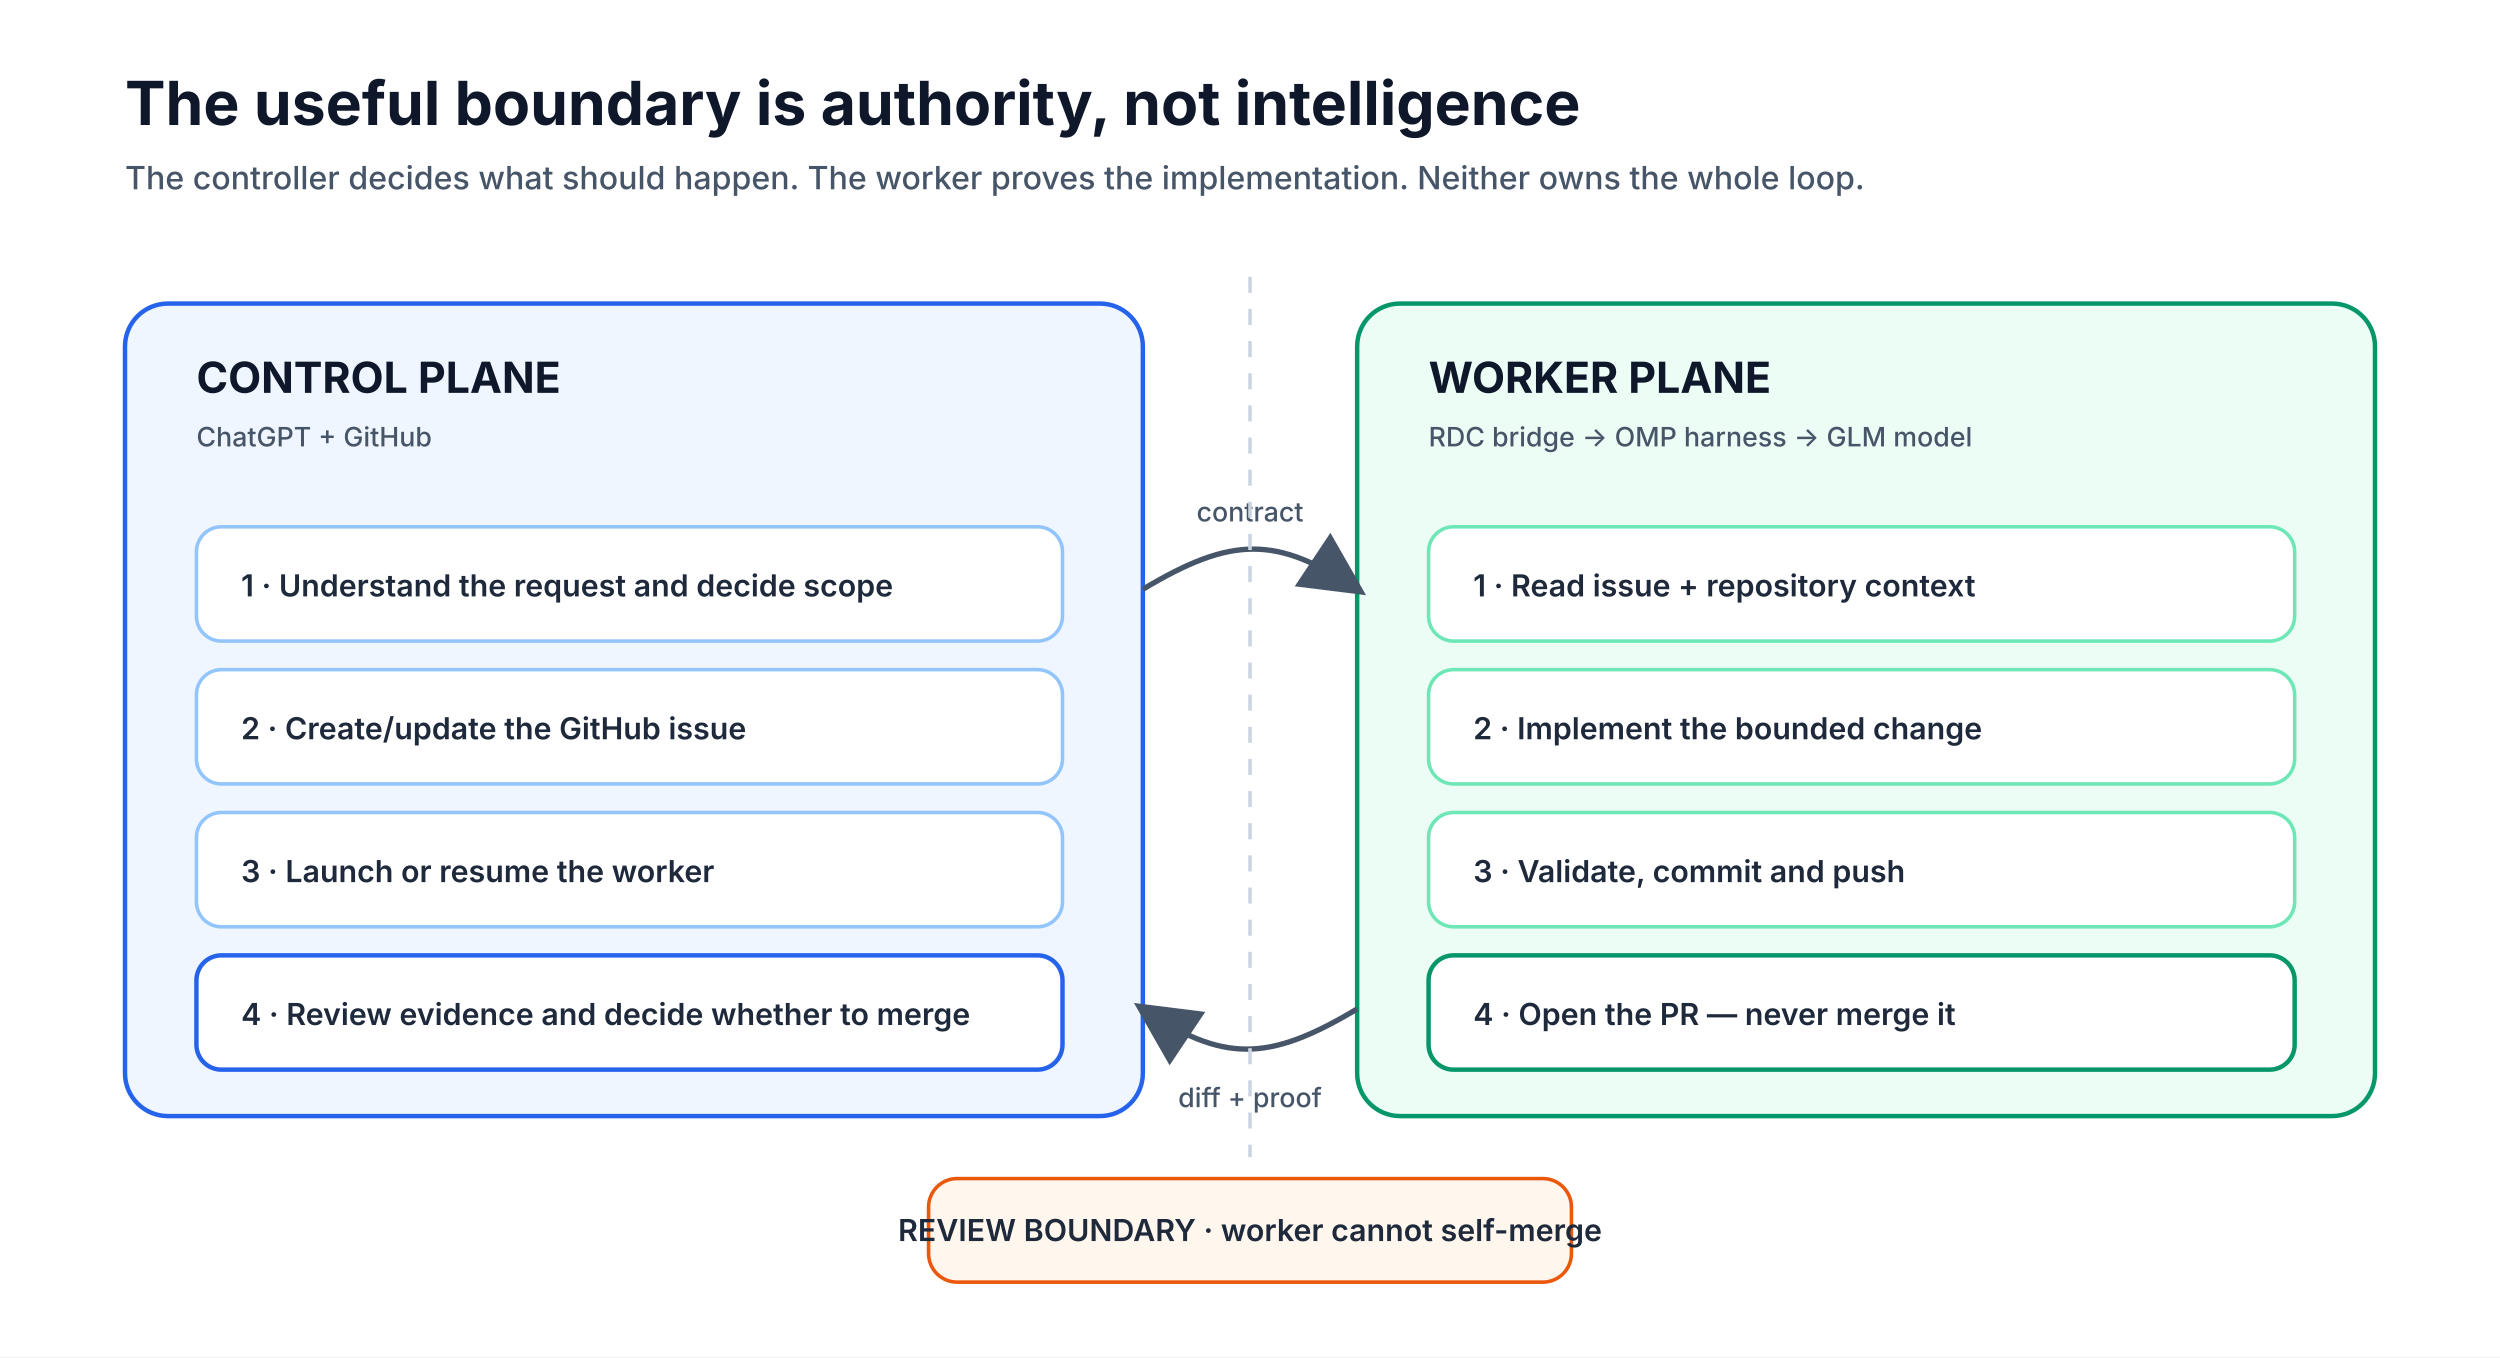
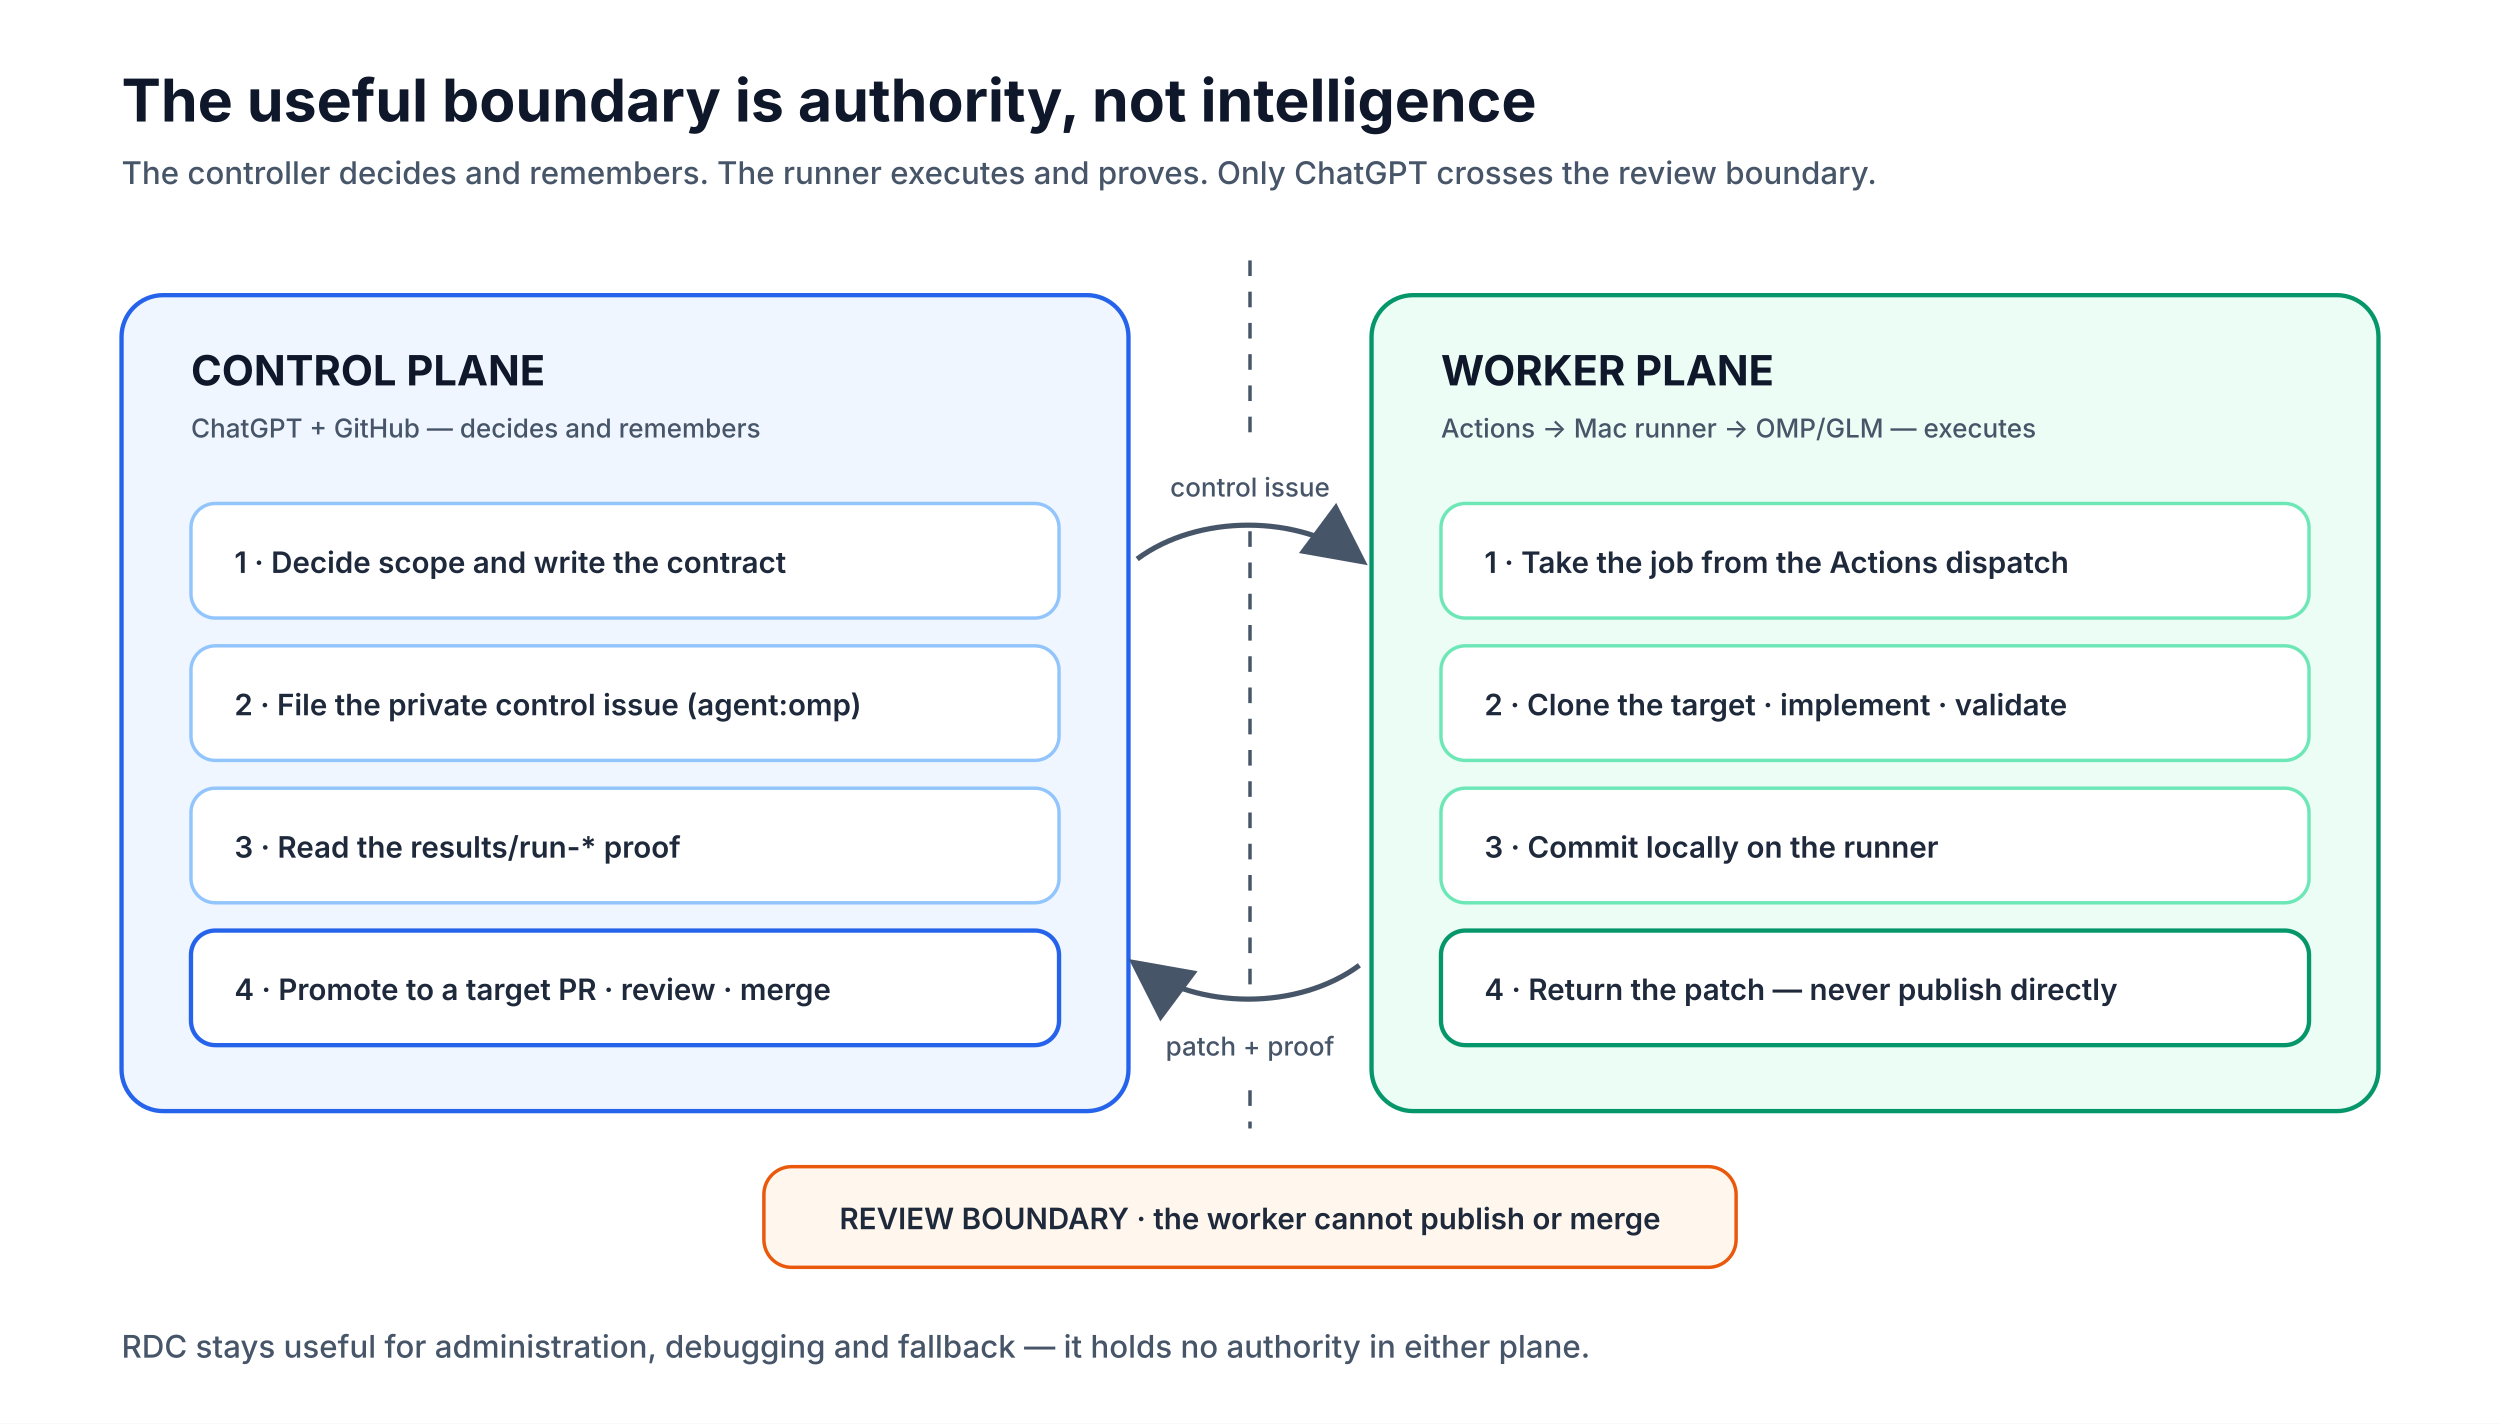
- <svg xmlns="http://www.w3.org/2000/svg" viewBox="0 0 1400 760" role="img" aria-labelledby="title desc">
+ <svg xmlns="http://www.w3.org/2000/svg" viewBox="0 0 1440 820" role="img" aria-labelledby="title desc">
  <defs>
-     <marker id="arr" markerWidth="12" markerHeight="12" refX="10" refY="6" orient="auto">
+     <marker id="arrSlate" markerWidth="12" markerHeight="12" refX="10" refY="6" orient="auto">
      <path d="M0,0 L12,6 L0,12 z" fill="#475569" />
    </marker>
    <style>
-       .title{font:700 34px ui-sans-serif,system-ui,-apple-system,BlinkMacSystemFont,"Segoe UI",sans-serif;fill:#0f172a}.sub{font:500 18px ui-sans-serif,system-ui,-apple-system,BlinkMacSystemFont,"Segoe UI",sans-serif;fill:#475569}.h{font:700 24px ui-sans-serif,system-ui,-apple-system,BlinkMacSystemFont,"Segoe UI",sans-serif;fill:#0f172a}.item{font:600 17px ui-sans-serif,system-ui,-apple-system,BlinkMacSystemFont,"Segoe UI",sans-serif;fill:#1e293b}.note{font:500 15px ui-sans-serif,system-ui,-apple-system,BlinkMacSystemFont,"Segoe UI",sans-serif;fill:#475569}.panel{rx:24;stroke-width:2.5}.arrow{fill:none;stroke:#475569;stroke-width:3;marker-end:url(#arr)}
+       .title{font:700 34px ui-sans-serif,system-ui,-apple-system,BlinkMacSystemFont,"Segoe UI",sans-serif;fill:#0f172a}.sub{font:500 18px ui-sans-serif,system-ui,-apple-system,BlinkMacSystemFont,"Segoe UI",sans-serif;fill:#475569}.h{font:700 24px ui-sans-serif,system-ui,-apple-system,BlinkMacSystemFont,"Segoe UI",sans-serif;fill:#0f172a}.boxTitle{font:700 21px ui-sans-serif,system-ui,-apple-system,BlinkMacSystemFont,"Segoe UI",sans-serif;fill:#0f172a}.boxSub{font:500 15px ui-sans-serif,system-ui,-apple-system,BlinkMacSystemFont,"Segoe UI",sans-serif;fill:#475569}.label{font:600 14px ui-sans-serif,system-ui,-apple-system,BlinkMacSystemFont,"Segoe UI",sans-serif;fill:#475569}.item{font:600 17px ui-sans-serif,system-ui,-apple-system,BlinkMacSystemFont,"Segoe UI",sans-serif;fill:#1e293b}.note{font:500 15px ui-sans-serif,system-ui,-apple-system,BlinkMacSystemFont,"Segoe UI",sans-serif;fill:#475569}.small{font:500 13px ui-sans-serif,system-ui,-apple-system,BlinkMacSystemFont,"Segoe UI",sans-serif;fill:#475569}.chip{font:600 15px ui-sans-serif,system-ui,-apple-system,BlinkMacSystemFont,"Segoe UI",sans-serif;fill:#1e293b}.zoneHead{font:700 22px ui-sans-serif,system-ui,-apple-system,BlinkMacSystemFont,"Segoe UI",sans-serif;fill:#0f172a}.band{font:700 17px ui-sans-serif,system-ui,-apple-system,BlinkMacSystemFont,"Segoe UI",sans-serif;fill:#b91c1c}.seqName{font:700 19px ui-sans-serif,system-ui,-apple-system,BlinkMacSystemFont,"Segoe UI",sans-serif;fill:#0f172a}.warm{font:600 13px ui-sans-serif,system-ui,-apple-system,BlinkMacSystemFont,"Segoe UI",sans-serif;fill:#92400e}.halo{paint-order:stroke;stroke:#ffffff;stroke-width:4px;stroke-linejoin:round}
    </style>
  </defs>
-   <rect width="1400" height="760" fill="#ffffff" />
-   <text x="70" y="70" class="title">The useful boundary is authority, not intelligence</text>
-   <text x="70" y="106" class="sub">The controller decides what should happen. The worker proves the implementation. Neither owns the whole loop.</text>
-   <rect class="panel" x="70" y="170" width="570" height="455" fill="#eff6ff" stroke="#2563eb" />
-   <text x="110" y="220" class="h">CONTROL PLANE</text>
-   <text x="110" y="250" class="note">ChatGPT + GitHub</text>
-   <rect x="110" y="295" width="485" height="64" rx="14" fill="#ffffff" stroke="#93c5fd" stroke-width="2" />
-   <text x="135" y="334" class="item">1 · Understand the request and decide scope</text>
-   <rect x="110" y="375" width="485" height="64" rx="14" fill="#ffffff" stroke="#93c5fd" stroke-width="2" />
-   <text x="135" y="414" class="item">2 · Create/update the GitHub issue</text>
-   <rect x="110" y="455" width="485" height="64" rx="14" fill="#ffffff" stroke="#93c5fd" stroke-width="2" />
-   <text x="135" y="494" class="item">3 · Launch or resume the worker</text>
-   <rect x="110" y="535" width="485" height="64" rx="14" fill="#ffffff" stroke="#2563eb" stroke-width="2.5" />
-   <text x="135" y="574" class="item">4 · Review evidence and decide whether to merge</text>
-   <rect class="panel" x="760" y="170" width="570" height="455" fill="#ecfdf5" stroke="#059669" />
-   <text x="800" y="220" class="h">WORKER PLANE</text>
-   <text x="800" y="250" class="note">RDC bridge → OMP harness → GLM model</text>
-   <rect x="800" y="295" width="485" height="64" rx="14" fill="#ffffff" stroke="#6ee7b7" stroke-width="2" />
-   <text x="825" y="334" class="item">1 · Read issue + repository context</text>
-   <rect x="800" y="375" width="485" height="64" rx="14" fill="#ffffff" stroke="#6ee7b7" stroke-width="2" />
-   <text x="825" y="414" class="item">2 · Implement the bounded change</text>
-   <rect x="800" y="455" width="485" height="64" rx="14" fill="#ffffff" stroke="#6ee7b7" stroke-width="2" />
-   <text x="825" y="494" class="item">3 · Validate, commit and push</text>
-   <rect x="800" y="535" width="485" height="64" rx="14" fill="#ffffff" stroke="#059669" stroke-width="2.5" />
-   <text x="825" y="574" class="item">4 · Open the PR — never merge it</text>
-   <path class="arrow" d="M640 330 C690 300 715 300 760 330" />
-   <text x="700" y="292" text-anchor="middle" class="note">contract</text>
-   <path class="arrow" d="M760 565 C710 595 685 595 640 565" />
-   <text x="700" y="620" text-anchor="middle" class="note">diff + proof</text>
-   <line x1="700" y1="155" x2="700" y2="648" stroke="#cbd5e1" stroke-width="2" stroke-dasharray="9 9" />
-   <rect x="520" y="660" width="360" height="58" rx="16" fill="#fff7ed" stroke="#ea580c" stroke-width="2" />
-   <text x="700" y="695" text-anchor="middle" class="item">REVIEW BOUNDARY · worker cannot self-merge</text>
+   <rect width="1440" height="820" fill="#ffffff" />
+   <text x="70" y="70" text-anchor="start" class="title">The useful boundary is authority, not intelligence</text>
+   <text x="70" y="106" text-anchor="start" class="sub">The controller decides and remembers. The runner executes and proves. Only ChatGPT crosses the review boundary.</text>
+   <rect x="70" y="170" width="580" height="470" rx="24" fill="#eff6ff" stroke="#2563eb" stroke-width="2.5" />
+   <text x="110" y="222" text-anchor="start" class="h">CONTROL PLANE</text>
+   <text x="110" y="252" text-anchor="start" class="note">ChatGPT + GitHub — decides and remembers</text>
+   <rect x="110" y="290" width="500" height="66" rx="14" fill="#ffffff" stroke="#93c5fd" stroke-width="2" />
+   <text x="135" y="330" text-anchor="start" class="item">1 · Decide scope and write the contract</text>
+   <rect x="110" y="372" width="500" height="66" rx="14" fill="#ffffff" stroke="#93c5fd" stroke-width="2" />
+   <text x="135" y="412" text-anchor="start" class="item">2 · File the private control issue (agent:omp)</text>
+   <rect x="110" y="454" width="500" height="66" rx="14" fill="#ffffff" stroke="#93c5fd" stroke-width="2" />
+   <text x="135" y="494" text-anchor="start" class="item">3 · Read the results/run-* proof</text>
+   <rect x="110" y="536" width="500" height="66" rx="14" fill="#ffffff" stroke="#2563eb" stroke-width="2.5" />
+   <text x="135" y="576" text-anchor="start" class="item">4 · Promote to a target PR · review · merge</text>
+   <rect x="790" y="170" width="580" height="470" rx="24" fill="#ecfdf5" stroke="#059669" stroke-width="2.5" />
+   <text x="830" y="222" text-anchor="start" class="h">WORKER PLANE</text>
+   <text x="830" y="252" text-anchor="start" class="note">Actions → Mac runner → OMP/GLM — executes</text>
+   <rect x="830" y="290" width="500" height="66" rx="14" fill="#ffffff" stroke="#6ee7b7" stroke-width="2" />
+   <text x="855" y="330" text-anchor="start" class="item">1 · Take the job from the Actions dispatch</text>
+   <rect x="830" y="372" width="500" height="66" rx="14" fill="#ffffff" stroke="#6ee7b7" stroke-width="2" />
+   <text x="855" y="412" text-anchor="start" class="item">2 · Clone the target · implement · validate</text>
+   <rect x="830" y="454" width="500" height="66" rx="14" fill="#ffffff" stroke="#6ee7b7" stroke-width="2" />
+   <text x="855" y="494" text-anchor="start" class="item">3 · Commit locally on the runner</text>
+   <rect x="830" y="536" width="500" height="66" rx="14" fill="#ffffff" stroke="#059669" stroke-width="2.5" />
+   <text x="855" y="576" text-anchor="start" class="item">4 · Return the patch — never publish directly</text>
+   <path d="M 655 322 C 690 296, 748 296, 783 322" fill="none" stroke="#475569" stroke-width="3" marker-end="url(#arrSlate)" />
+   <text x="720" y="286" text-anchor="middle" class="note halo">control issue</text>
+   <path d="M 783 556 C 748 582, 690 582, 655 556" fill="none" stroke="#475569" stroke-width="3" marker-end="url(#arrSlate)" />
+   <text x="720" y="608" text-anchor="middle" class="note halo">patch + proof</text>
+   <path d="M 720 150 L 720 254 M 720 306 L 720 576 M 720 628 L 720 650" fill="none" stroke="#475569" stroke-width="2" stroke-dasharray="9 9" />
+   <rect x="440" y="672" width="560" height="58" rx="16" fill="#fff7ed" stroke="#ea580c" stroke-width="2" />
+   <text x="720" y="708" text-anchor="middle" class="item">REVIEW BOUNDARY · the worker cannot publish or merge</text>
+   <text x="70" y="782" text-anchor="start" class="sub">RDC stays useful for administration, debugging and fallback — it holds no authority in either plane.</text>
</svg>
